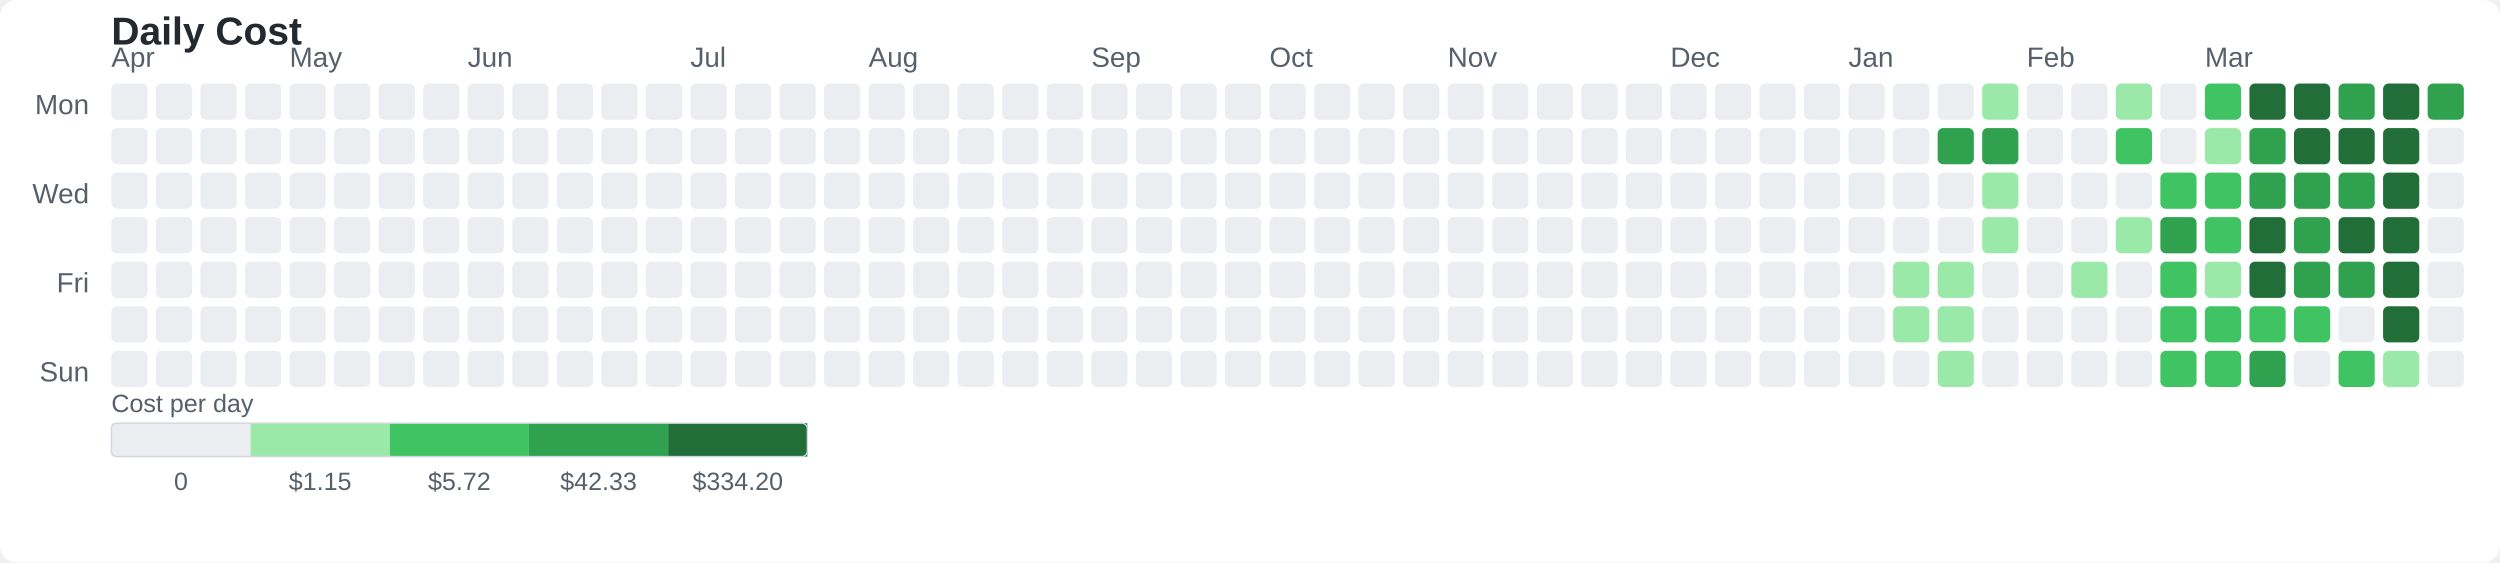
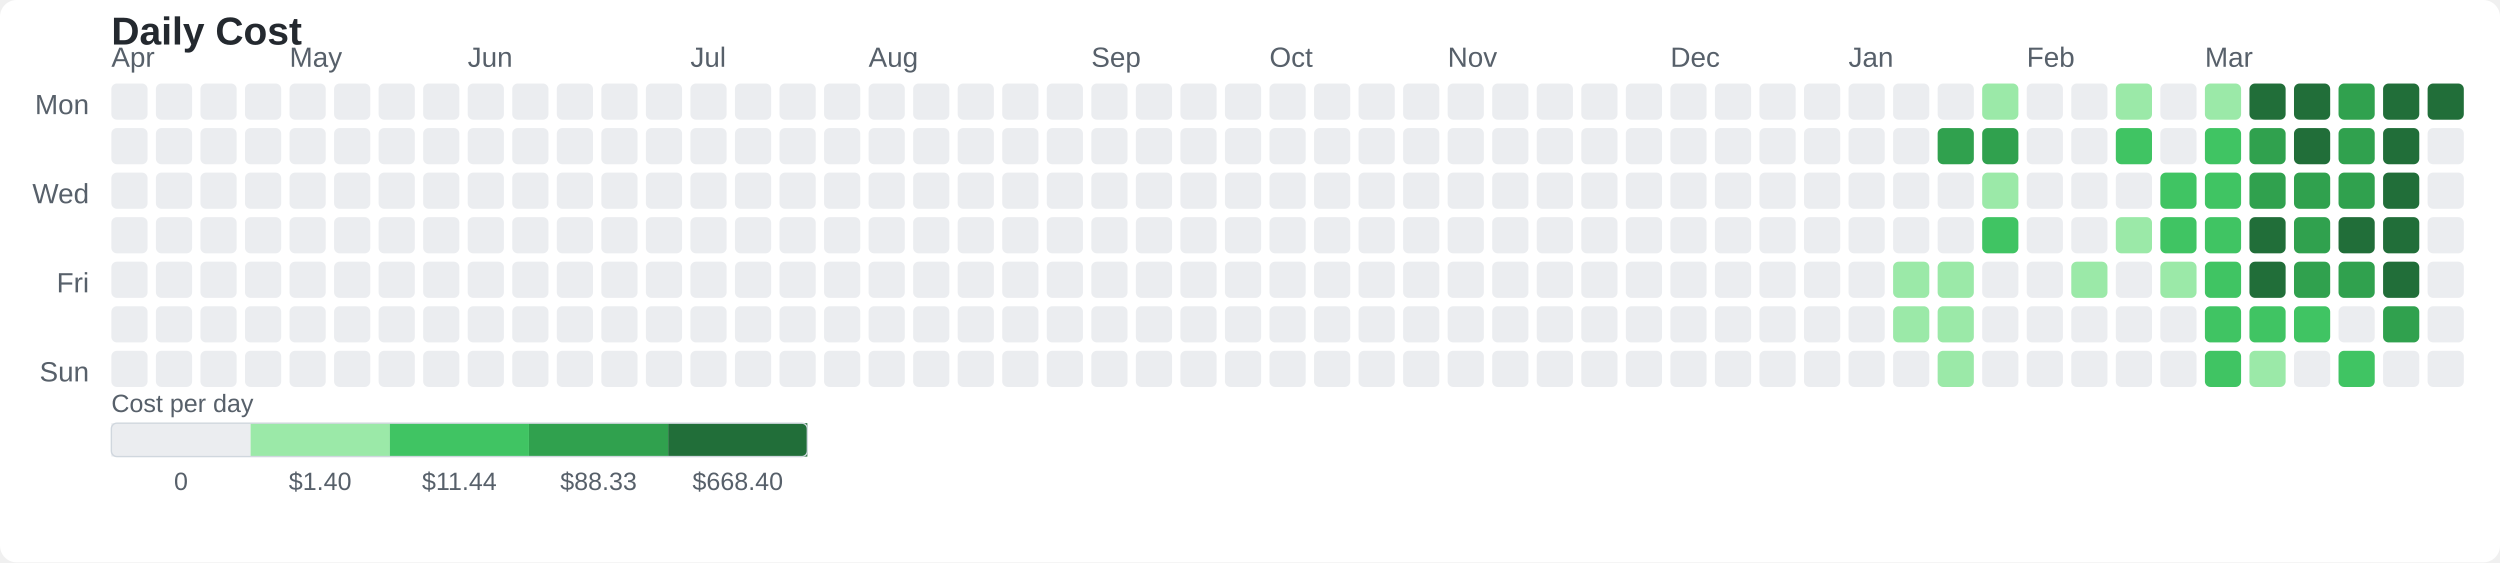
<svg xmlns="http://www.w3.org/2000/svg" width="898" height="202" viewBox="0 0 898 202">
  <rect width="898" height="202" fill="#ffffff" rx="6" />
  <text x="40" y="16" font-family="Arial, sans-serif" font-size="14" fill="#24292f" font-weight="bold">Daily Cost</text>
  <text x="32" y="41" font-family="Arial, sans-serif" font-size="10" fill="#57606a" text-anchor="end">Mon</text>
  <text x="32" y="73" font-family="Arial, sans-serif" font-size="10" fill="#57606a" text-anchor="end">Wed</text>
  <text x="32" y="105" font-family="Arial, sans-serif" font-size="10" fill="#57606a" text-anchor="end">Fri</text>
  <text x="32" y="137" font-family="Arial, sans-serif" font-size="10" fill="#57606a" text-anchor="end">Sun</text>
  <text x="40" y="24" font-family="Arial, sans-serif" font-size="10" fill="#57606a">Apr</text>
  <text x="104" y="24" font-family="Arial, sans-serif" font-size="10" fill="#57606a">May</text>
  <text x="168" y="24" font-family="Arial, sans-serif" font-size="10" fill="#57606a">Jun</text>
  <text x="248" y="24" font-family="Arial, sans-serif" font-size="10" fill="#57606a">Jul</text>
  <text x="312" y="24" font-family="Arial, sans-serif" font-size="10" fill="#57606a">Aug</text>
  <text x="392" y="24" font-family="Arial, sans-serif" font-size="10" fill="#57606a">Sep</text>
  <text x="456" y="24" font-family="Arial, sans-serif" font-size="10" fill="#57606a">Oct</text>
  <text x="520" y="24" font-family="Arial, sans-serif" font-size="10" fill="#57606a">Nov</text>
  <text x="600" y="24" font-family="Arial, sans-serif" font-size="10" fill="#57606a">Dec</text>
  <text x="664" y="24" font-family="Arial, sans-serif" font-size="10" fill="#57606a">Jan</text>
  <text x="728" y="24" font-family="Arial, sans-serif" font-size="10" fill="#57606a">Feb</text>
  <text x="792" y="24" font-family="Arial, sans-serif" font-size="10" fill="#57606a">Mar</text>
  <rect x="40" y="30" width="13" height="13" rx="2" ry="2" fill="#ebedf0">
    </rect>
  <rect x="40" y="46" width="13" height="13" rx="2" ry="2" fill="#ebedf0">
    </rect>
  <rect x="40" y="62" width="13" height="13" rx="2" ry="2" fill="#ebedf0">
    </rect>
  <rect x="40" y="78" width="13" height="13" rx="2" ry="2" fill="#ebedf0">
    </rect>
  <rect x="40" y="94" width="13" height="13" rx="2" ry="2" fill="#ebedf0">
    </rect>
  <rect x="40" y="110" width="13" height="13" rx="2" ry="2" fill="#ebedf0">
    </rect>
  <rect x="40" y="126" width="13" height="13" rx="2" ry="2" fill="#ebedf0">
    </rect>
  <rect x="56" y="30" width="13" height="13" rx="2" ry="2" fill="#ebedf0">
    </rect>
  <rect x="56" y="46" width="13" height="13" rx="2" ry="2" fill="#ebedf0">
    </rect>
  <rect x="56" y="62" width="13" height="13" rx="2" ry="2" fill="#ebedf0">
    </rect>
  <rect x="56" y="78" width="13" height="13" rx="2" ry="2" fill="#ebedf0">
    </rect>
  <rect x="56" y="94" width="13" height="13" rx="2" ry="2" fill="#ebedf0">
    </rect>
  <rect x="56" y="110" width="13" height="13" rx="2" ry="2" fill="#ebedf0">
    </rect>
  <rect x="56" y="126" width="13" height="13" rx="2" ry="2" fill="#ebedf0">
    </rect>
  <rect x="72" y="30" width="13" height="13" rx="2" ry="2" fill="#ebedf0">
    </rect>
  <rect x="72" y="46" width="13" height="13" rx="2" ry="2" fill="#ebedf0">
    </rect>
  <rect x="72" y="62" width="13" height="13" rx="2" ry="2" fill="#ebedf0">
    </rect>
  <rect x="72" y="78" width="13" height="13" rx="2" ry="2" fill="#ebedf0">
    </rect>
  <rect x="72" y="94" width="13" height="13" rx="2" ry="2" fill="#ebedf0">
    </rect>
  <rect x="72" y="110" width="13" height="13" rx="2" ry="2" fill="#ebedf0">
    </rect>
  <rect x="72" y="126" width="13" height="13" rx="2" ry="2" fill="#ebedf0">
    </rect>
  <rect x="88" y="30" width="13" height="13" rx="2" ry="2" fill="#ebedf0">
    </rect>
  <rect x="88" y="46" width="13" height="13" rx="2" ry="2" fill="#ebedf0">
    </rect>
  <rect x="88" y="62" width="13" height="13" rx="2" ry="2" fill="#ebedf0">
    </rect>
  <rect x="88" y="78" width="13" height="13" rx="2" ry="2" fill="#ebedf0">
    </rect>
  <rect x="88" y="94" width="13" height="13" rx="2" ry="2" fill="#ebedf0">
    </rect>
  <rect x="88" y="110" width="13" height="13" rx="2" ry="2" fill="#ebedf0">
    </rect>
  <rect x="88" y="126" width="13" height="13" rx="2" ry="2" fill="#ebedf0">
    </rect>
  <rect x="104" y="30" width="13" height="13" rx="2" ry="2" fill="#ebedf0">
    </rect>
  <rect x="104" y="46" width="13" height="13" rx="2" ry="2" fill="#ebedf0">
    </rect>
  <rect x="104" y="62" width="13" height="13" rx="2" ry="2" fill="#ebedf0">
    </rect>
  <rect x="104" y="78" width="13" height="13" rx="2" ry="2" fill="#ebedf0">
    </rect>
  <rect x="104" y="94" width="13" height="13" rx="2" ry="2" fill="#ebedf0">
    </rect>
  <rect x="104" y="110" width="13" height="13" rx="2" ry="2" fill="#ebedf0">
    </rect>
  <rect x="104" y="126" width="13" height="13" rx="2" ry="2" fill="#ebedf0">
    </rect>
  <rect x="120" y="30" width="13" height="13" rx="2" ry="2" fill="#ebedf0">
    </rect>
  <rect x="120" y="46" width="13" height="13" rx="2" ry="2" fill="#ebedf0">
    </rect>
  <rect x="120" y="62" width="13" height="13" rx="2" ry="2" fill="#ebedf0">
    </rect>
  <rect x="120" y="78" width="13" height="13" rx="2" ry="2" fill="#ebedf0">
    </rect>
  <rect x="120" y="94" width="13" height="13" rx="2" ry="2" fill="#ebedf0">
    </rect>
  <rect x="120" y="110" width="13" height="13" rx="2" ry="2" fill="#ebedf0">
    </rect>
  <rect x="120" y="126" width="13" height="13" rx="2" ry="2" fill="#ebedf0">
    </rect>
  <rect x="136" y="30" width="13" height="13" rx="2" ry="2" fill="#ebedf0">
    </rect>
  <rect x="136" y="46" width="13" height="13" rx="2" ry="2" fill="#ebedf0">
    </rect>
  <rect x="136" y="62" width="13" height="13" rx="2" ry="2" fill="#ebedf0">
    </rect>
  <rect x="136" y="78" width="13" height="13" rx="2" ry="2" fill="#ebedf0">
    </rect>
  <rect x="136" y="94" width="13" height="13" rx="2" ry="2" fill="#ebedf0">
    </rect>
  <rect x="136" y="110" width="13" height="13" rx="2" ry="2" fill="#ebedf0">
    </rect>
  <rect x="136" y="126" width="13" height="13" rx="2" ry="2" fill="#ebedf0">
    </rect>
  <rect x="152" y="30" width="13" height="13" rx="2" ry="2" fill="#ebedf0">
    </rect>
  <rect x="152" y="46" width="13" height="13" rx="2" ry="2" fill="#ebedf0">
    </rect>
  <rect x="152" y="62" width="13" height="13" rx="2" ry="2" fill="#ebedf0">
    </rect>
  <rect x="152" y="78" width="13" height="13" rx="2" ry="2" fill="#ebedf0">
    </rect>
  <rect x="152" y="94" width="13" height="13" rx="2" ry="2" fill="#ebedf0">
    </rect>
  <rect x="152" y="110" width="13" height="13" rx="2" ry="2" fill="#ebedf0">
    </rect>
  <rect x="152" y="126" width="13" height="13" rx="2" ry="2" fill="#ebedf0">
    </rect>
  <rect x="168" y="30" width="13" height="13" rx="2" ry="2" fill="#ebedf0">
    </rect>
  <rect x="168" y="46" width="13" height="13" rx="2" ry="2" fill="#ebedf0">
    </rect>
  <rect x="168" y="62" width="13" height="13" rx="2" ry="2" fill="#ebedf0">
    </rect>
  <rect x="168" y="78" width="13" height="13" rx="2" ry="2" fill="#ebedf0">
    </rect>
  <rect x="168" y="94" width="13" height="13" rx="2" ry="2" fill="#ebedf0">
    </rect>
  <rect x="168" y="110" width="13" height="13" rx="2" ry="2" fill="#ebedf0">
    </rect>
  <rect x="168" y="126" width="13" height="13" rx="2" ry="2" fill="#ebedf0">
    </rect>
  <rect x="184" y="30" width="13" height="13" rx="2" ry="2" fill="#ebedf0">
    </rect>
  <rect x="184" y="46" width="13" height="13" rx="2" ry="2" fill="#ebedf0">
    </rect>
  <rect x="184" y="62" width="13" height="13" rx="2" ry="2" fill="#ebedf0">
    </rect>
  <rect x="184" y="78" width="13" height="13" rx="2" ry="2" fill="#ebedf0">
    </rect>
  <rect x="184" y="94" width="13" height="13" rx="2" ry="2" fill="#ebedf0">
    </rect>
  <rect x="184" y="110" width="13" height="13" rx="2" ry="2" fill="#ebedf0">
    </rect>
  <rect x="184" y="126" width="13" height="13" rx="2" ry="2" fill="#ebedf0">
    </rect>
  <rect x="200" y="30" width="13" height="13" rx="2" ry="2" fill="#ebedf0">
    </rect>
  <rect x="200" y="46" width="13" height="13" rx="2" ry="2" fill="#ebedf0">
    </rect>
  <rect x="200" y="62" width="13" height="13" rx="2" ry="2" fill="#ebedf0">
    </rect>
  <rect x="200" y="78" width="13" height="13" rx="2" ry="2" fill="#ebedf0">
    </rect>
  <rect x="200" y="94" width="13" height="13" rx="2" ry="2" fill="#ebedf0">
    </rect>
  <rect x="200" y="110" width="13" height="13" rx="2" ry="2" fill="#ebedf0">
    </rect>
  <rect x="200" y="126" width="13" height="13" rx="2" ry="2" fill="#ebedf0">
    </rect>
  <rect x="216" y="30" width="13" height="13" rx="2" ry="2" fill="#ebedf0">
    </rect>
  <rect x="216" y="46" width="13" height="13" rx="2" ry="2" fill="#ebedf0">
    </rect>
  <rect x="216" y="62" width="13" height="13" rx="2" ry="2" fill="#ebedf0">
    </rect>
  <rect x="216" y="78" width="13" height="13" rx="2" ry="2" fill="#ebedf0">
    </rect>
  <rect x="216" y="94" width="13" height="13" rx="2" ry="2" fill="#ebedf0">
    </rect>
  <rect x="216" y="110" width="13" height="13" rx="2" ry="2" fill="#ebedf0">
    </rect>
  <rect x="216" y="126" width="13" height="13" rx="2" ry="2" fill="#ebedf0">
    </rect>
  <rect x="232" y="30" width="13" height="13" rx="2" ry="2" fill="#ebedf0">
    </rect>
  <rect x="232" y="46" width="13" height="13" rx="2" ry="2" fill="#ebedf0">
    </rect>
  <rect x="232" y="62" width="13" height="13" rx="2" ry="2" fill="#ebedf0">
    </rect>
  <rect x="232" y="78" width="13" height="13" rx="2" ry="2" fill="#ebedf0">
    </rect>
  <rect x="232" y="94" width="13" height="13" rx="2" ry="2" fill="#ebedf0">
    </rect>
  <rect x="232" y="110" width="13" height="13" rx="2" ry="2" fill="#ebedf0">
    </rect>
  <rect x="232" y="126" width="13" height="13" rx="2" ry="2" fill="#ebedf0">
    </rect>
  <rect x="248" y="30" width="13" height="13" rx="2" ry="2" fill="#ebedf0">
    </rect>
  <rect x="248" y="46" width="13" height="13" rx="2" ry="2" fill="#ebedf0">
    </rect>
  <rect x="248" y="62" width="13" height="13" rx="2" ry="2" fill="#ebedf0">
    </rect>
  <rect x="248" y="78" width="13" height="13" rx="2" ry="2" fill="#ebedf0">
    </rect>
  <rect x="248" y="94" width="13" height="13" rx="2" ry="2" fill="#ebedf0">
    </rect>
  <rect x="248" y="110" width="13" height="13" rx="2" ry="2" fill="#ebedf0">
    </rect>
  <rect x="248" y="126" width="13" height="13" rx="2" ry="2" fill="#ebedf0">
    </rect>
  <rect x="264" y="30" width="13" height="13" rx="2" ry="2" fill="#ebedf0">
    </rect>
  <rect x="264" y="46" width="13" height="13" rx="2" ry="2" fill="#ebedf0">
    </rect>
  <rect x="264" y="62" width="13" height="13" rx="2" ry="2" fill="#ebedf0">
    </rect>
  <rect x="264" y="78" width="13" height="13" rx="2" ry="2" fill="#ebedf0">
    </rect>
  <rect x="264" y="94" width="13" height="13" rx="2" ry="2" fill="#ebedf0">
    </rect>
  <rect x="264" y="110" width="13" height="13" rx="2" ry="2" fill="#ebedf0">
    </rect>
  <rect x="264" y="126" width="13" height="13" rx="2" ry="2" fill="#ebedf0">
    </rect>
  <rect x="280" y="30" width="13" height="13" rx="2" ry="2" fill="#ebedf0">
    </rect>
  <rect x="280" y="46" width="13" height="13" rx="2" ry="2" fill="#ebedf0">
    </rect>
  <rect x="280" y="62" width="13" height="13" rx="2" ry="2" fill="#ebedf0">
    </rect>
  <rect x="280" y="78" width="13" height="13" rx="2" ry="2" fill="#ebedf0">
    </rect>
  <rect x="280" y="94" width="13" height="13" rx="2" ry="2" fill="#ebedf0">
    </rect>
  <rect x="280" y="110" width="13" height="13" rx="2" ry="2" fill="#ebedf0">
    </rect>
  <rect x="280" y="126" width="13" height="13" rx="2" ry="2" fill="#ebedf0">
    </rect>
  <rect x="296" y="30" width="13" height="13" rx="2" ry="2" fill="#ebedf0">
    </rect>
  <rect x="296" y="46" width="13" height="13" rx="2" ry="2" fill="#ebedf0">
    </rect>
  <rect x="296" y="62" width="13" height="13" rx="2" ry="2" fill="#ebedf0">
    </rect>
  <rect x="296" y="78" width="13" height="13" rx="2" ry="2" fill="#ebedf0">
    </rect>
  <rect x="296" y="94" width="13" height="13" rx="2" ry="2" fill="#ebedf0">
    </rect>
  <rect x="296" y="110" width="13" height="13" rx="2" ry="2" fill="#ebedf0">
    </rect>
  <rect x="296" y="126" width="13" height="13" rx="2" ry="2" fill="#ebedf0">
    </rect>
  <rect x="312" y="30" width="13" height="13" rx="2" ry="2" fill="#ebedf0">
    </rect>
  <rect x="312" y="46" width="13" height="13" rx="2" ry="2" fill="#ebedf0">
    </rect>
  <rect x="312" y="62" width="13" height="13" rx="2" ry="2" fill="#ebedf0">
    </rect>
  <rect x="312" y="78" width="13" height="13" rx="2" ry="2" fill="#ebedf0">
    </rect>
  <rect x="312" y="94" width="13" height="13" rx="2" ry="2" fill="#ebedf0">
    </rect>
  <rect x="312" y="110" width="13" height="13" rx="2" ry="2" fill="#ebedf0">
    </rect>
  <rect x="312" y="126" width="13" height="13" rx="2" ry="2" fill="#ebedf0">
    </rect>
  <rect x="328" y="30" width="13" height="13" rx="2" ry="2" fill="#ebedf0">
    </rect>
  <rect x="328" y="46" width="13" height="13" rx="2" ry="2" fill="#ebedf0">
    </rect>
  <rect x="328" y="62" width="13" height="13" rx="2" ry="2" fill="#ebedf0">
    </rect>
  <rect x="328" y="78" width="13" height="13" rx="2" ry="2" fill="#ebedf0">
    </rect>
  <rect x="328" y="94" width="13" height="13" rx="2" ry="2" fill="#ebedf0">
    </rect>
  <rect x="328" y="110" width="13" height="13" rx="2" ry="2" fill="#ebedf0">
    </rect>
  <rect x="328" y="126" width="13" height="13" rx="2" ry="2" fill="#ebedf0">
    </rect>
  <rect x="344" y="30" width="13" height="13" rx="2" ry="2" fill="#ebedf0">
    </rect>
  <rect x="344" y="46" width="13" height="13" rx="2" ry="2" fill="#ebedf0">
    </rect>
  <rect x="344" y="62" width="13" height="13" rx="2" ry="2" fill="#ebedf0">
    </rect>
  <rect x="344" y="78" width="13" height="13" rx="2" ry="2" fill="#ebedf0">
    </rect>
  <rect x="344" y="94" width="13" height="13" rx="2" ry="2" fill="#ebedf0">
    </rect>
  <rect x="344" y="110" width="13" height="13" rx="2" ry="2" fill="#ebedf0">
    </rect>
  <rect x="344" y="126" width="13" height="13" rx="2" ry="2" fill="#ebedf0">
    </rect>
  <rect x="360" y="30" width="13" height="13" rx="2" ry="2" fill="#ebedf0">
    </rect>
  <rect x="360" y="46" width="13" height="13" rx="2" ry="2" fill="#ebedf0">
    </rect>
  <rect x="360" y="62" width="13" height="13" rx="2" ry="2" fill="#ebedf0">
    </rect>
  <rect x="360" y="78" width="13" height="13" rx="2" ry="2" fill="#ebedf0">
    </rect>
  <rect x="360" y="94" width="13" height="13" rx="2" ry="2" fill="#ebedf0">
    </rect>
  <rect x="360" y="110" width="13" height="13" rx="2" ry="2" fill="#ebedf0">
    </rect>
  <rect x="360" y="126" width="13" height="13" rx="2" ry="2" fill="#ebedf0">
    </rect>
  <rect x="376" y="30" width="13" height="13" rx="2" ry="2" fill="#ebedf0">
    </rect>
  <rect x="376" y="46" width="13" height="13" rx="2" ry="2" fill="#ebedf0">
    </rect>
  <rect x="376" y="62" width="13" height="13" rx="2" ry="2" fill="#ebedf0">
    </rect>
  <rect x="376" y="78" width="13" height="13" rx="2" ry="2" fill="#ebedf0">
    </rect>
  <rect x="376" y="94" width="13" height="13" rx="2" ry="2" fill="#ebedf0">
    </rect>
  <rect x="376" y="110" width="13" height="13" rx="2" ry="2" fill="#ebedf0">
    </rect>
  <rect x="376" y="126" width="13" height="13" rx="2" ry="2" fill="#ebedf0">
    </rect>
  <rect x="392" y="30" width="13" height="13" rx="2" ry="2" fill="#ebedf0">
    </rect>
  <rect x="392" y="46" width="13" height="13" rx="2" ry="2" fill="#ebedf0">
    </rect>
  <rect x="392" y="62" width="13" height="13" rx="2" ry="2" fill="#ebedf0">
    </rect>
  <rect x="392" y="78" width="13" height="13" rx="2" ry="2" fill="#ebedf0">
    </rect>
  <rect x="392" y="94" width="13" height="13" rx="2" ry="2" fill="#ebedf0">
    </rect>
  <rect x="392" y="110" width="13" height="13" rx="2" ry="2" fill="#ebedf0">
    </rect>
  <rect x="392" y="126" width="13" height="13" rx="2" ry="2" fill="#ebedf0">
    </rect>
  <rect x="408" y="30" width="13" height="13" rx="2" ry="2" fill="#ebedf0">
    </rect>
  <rect x="408" y="46" width="13" height="13" rx="2" ry="2" fill="#ebedf0">
    </rect>
  <rect x="408" y="62" width="13" height="13" rx="2" ry="2" fill="#ebedf0">
    </rect>
  <rect x="408" y="78" width="13" height="13" rx="2" ry="2" fill="#ebedf0">
    </rect>
  <rect x="408" y="94" width="13" height="13" rx="2" ry="2" fill="#ebedf0">
    </rect>
  <rect x="408" y="110" width="13" height="13" rx="2" ry="2" fill="#ebedf0">
    </rect>
  <rect x="408" y="126" width="13" height="13" rx="2" ry="2" fill="#ebedf0">
    </rect>
  <rect x="424" y="30" width="13" height="13" rx="2" ry="2" fill="#ebedf0">
    </rect>
  <rect x="424" y="46" width="13" height="13" rx="2" ry="2" fill="#ebedf0">
    </rect>
  <rect x="424" y="62" width="13" height="13" rx="2" ry="2" fill="#ebedf0">
    </rect>
  <rect x="424" y="78" width="13" height="13" rx="2" ry="2" fill="#ebedf0">
    </rect>
  <rect x="424" y="94" width="13" height="13" rx="2" ry="2" fill="#ebedf0">
    </rect>
  <rect x="424" y="110" width="13" height="13" rx="2" ry="2" fill="#ebedf0">
    </rect>
  <rect x="424" y="126" width="13" height="13" rx="2" ry="2" fill="#ebedf0">
    </rect>
  <rect x="440" y="30" width="13" height="13" rx="2" ry="2" fill="#ebedf0">
    </rect>
  <rect x="440" y="46" width="13" height="13" rx="2" ry="2" fill="#ebedf0">
    </rect>
  <rect x="440" y="62" width="13" height="13" rx="2" ry="2" fill="#ebedf0">
    </rect>
  <rect x="440" y="78" width="13" height="13" rx="2" ry="2" fill="#ebedf0">
    </rect>
  <rect x="440" y="94" width="13" height="13" rx="2" ry="2" fill="#ebedf0">
    </rect>
  <rect x="440" y="110" width="13" height="13" rx="2" ry="2" fill="#ebedf0">
    </rect>
  <rect x="440" y="126" width="13" height="13" rx="2" ry="2" fill="#ebedf0">
    </rect>
  <rect x="456" y="30" width="13" height="13" rx="2" ry="2" fill="#ebedf0">
    </rect>
  <rect x="456" y="46" width="13" height="13" rx="2" ry="2" fill="#ebedf0">
    </rect>
  <rect x="456" y="62" width="13" height="13" rx="2" ry="2" fill="#ebedf0">
    </rect>
  <rect x="456" y="78" width="13" height="13" rx="2" ry="2" fill="#ebedf0">
    </rect>
  <rect x="456" y="94" width="13" height="13" rx="2" ry="2" fill="#ebedf0">
    </rect>
  <rect x="456" y="110" width="13" height="13" rx="2" ry="2" fill="#ebedf0">
    </rect>
  <rect x="456" y="126" width="13" height="13" rx="2" ry="2" fill="#ebedf0">
    </rect>
  <rect x="472" y="30" width="13" height="13" rx="2" ry="2" fill="#ebedf0">
    </rect>
  <rect x="472" y="46" width="13" height="13" rx="2" ry="2" fill="#ebedf0">
    </rect>
  <rect x="472" y="62" width="13" height="13" rx="2" ry="2" fill="#ebedf0">
    </rect>
  <rect x="472" y="78" width="13" height="13" rx="2" ry="2" fill="#ebedf0">
    </rect>
  <rect x="472" y="94" width="13" height="13" rx="2" ry="2" fill="#ebedf0">
    </rect>
  <rect x="472" y="110" width="13" height="13" rx="2" ry="2" fill="#ebedf0">
    </rect>
  <rect x="472" y="126" width="13" height="13" rx="2" ry="2" fill="#ebedf0">
    </rect>
  <rect x="488" y="30" width="13" height="13" rx="2" ry="2" fill="#ebedf0">
    </rect>
  <rect x="488" y="46" width="13" height="13" rx="2" ry="2" fill="#ebedf0">
    </rect>
  <rect x="488" y="62" width="13" height="13" rx="2" ry="2" fill="#ebedf0">
    </rect>
  <rect x="488" y="78" width="13" height="13" rx="2" ry="2" fill="#ebedf0">
    </rect>
  <rect x="488" y="94" width="13" height="13" rx="2" ry="2" fill="#ebedf0">
    </rect>
  <rect x="488" y="110" width="13" height="13" rx="2" ry="2" fill="#ebedf0">
    </rect>
  <rect x="488" y="126" width="13" height="13" rx="2" ry="2" fill="#ebedf0">
    </rect>
  <rect x="504" y="30" width="13" height="13" rx="2" ry="2" fill="#ebedf0">
    </rect>
  <rect x="504" y="46" width="13" height="13" rx="2" ry="2" fill="#ebedf0">
    </rect>
  <rect x="504" y="62" width="13" height="13" rx="2" ry="2" fill="#ebedf0">
    </rect>
  <rect x="504" y="78" width="13" height="13" rx="2" ry="2" fill="#ebedf0">
    </rect>
  <rect x="504" y="94" width="13" height="13" rx="2" ry="2" fill="#ebedf0">
    </rect>
  <rect x="504" y="110" width="13" height="13" rx="2" ry="2" fill="#ebedf0">
    </rect>
  <rect x="504" y="126" width="13" height="13" rx="2" ry="2" fill="#ebedf0">
    </rect>
  <rect x="520" y="30" width="13" height="13" rx="2" ry="2" fill="#ebedf0">
    </rect>
  <rect x="520" y="46" width="13" height="13" rx="2" ry="2" fill="#ebedf0">
    </rect>
  <rect x="520" y="62" width="13" height="13" rx="2" ry="2" fill="#ebedf0">
    </rect>
  <rect x="520" y="78" width="13" height="13" rx="2" ry="2" fill="#ebedf0">
    </rect>
  <rect x="520" y="94" width="13" height="13" rx="2" ry="2" fill="#ebedf0">
    </rect>
  <rect x="520" y="110" width="13" height="13" rx="2" ry="2" fill="#ebedf0">
    </rect>
  <rect x="520" y="126" width="13" height="13" rx="2" ry="2" fill="#ebedf0">
    </rect>
  <rect x="536" y="30" width="13" height="13" rx="2" ry="2" fill="#ebedf0">
    </rect>
  <rect x="536" y="46" width="13" height="13" rx="2" ry="2" fill="#ebedf0">
    </rect>
  <rect x="536" y="62" width="13" height="13" rx="2" ry="2" fill="#ebedf0">
    </rect>
  <rect x="536" y="78" width="13" height="13" rx="2" ry="2" fill="#ebedf0">
    </rect>
  <rect x="536" y="94" width="13" height="13" rx="2" ry="2" fill="#ebedf0">
    </rect>
  <rect x="536" y="110" width="13" height="13" rx="2" ry="2" fill="#ebedf0">
    </rect>
  <rect x="536" y="126" width="13" height="13" rx="2" ry="2" fill="#ebedf0">
    </rect>
  <rect x="552" y="30" width="13" height="13" rx="2" ry="2" fill="#ebedf0">
    </rect>
  <rect x="552" y="46" width="13" height="13" rx="2" ry="2" fill="#ebedf0">
    </rect>
  <rect x="552" y="62" width="13" height="13" rx="2" ry="2" fill="#ebedf0">
    </rect>
  <rect x="552" y="78" width="13" height="13" rx="2" ry="2" fill="#ebedf0">
    </rect>
  <rect x="552" y="94" width="13" height="13" rx="2" ry="2" fill="#ebedf0">
    </rect>
  <rect x="552" y="110" width="13" height="13" rx="2" ry="2" fill="#ebedf0">
    </rect>
  <rect x="552" y="126" width="13" height="13" rx="2" ry="2" fill="#ebedf0">
    </rect>
  <rect x="568" y="30" width="13" height="13" rx="2" ry="2" fill="#ebedf0">
    </rect>
  <rect x="568" y="46" width="13" height="13" rx="2" ry="2" fill="#ebedf0">
    </rect>
  <rect x="568" y="62" width="13" height="13" rx="2" ry="2" fill="#ebedf0">
    </rect>
  <rect x="568" y="78" width="13" height="13" rx="2" ry="2" fill="#ebedf0">
    </rect>
  <rect x="568" y="94" width="13" height="13" rx="2" ry="2" fill="#ebedf0">
    </rect>
  <rect x="568" y="110" width="13" height="13" rx="2" ry="2" fill="#ebedf0">
    </rect>
  <rect x="568" y="126" width="13" height="13" rx="2" ry="2" fill="#ebedf0">
    </rect>
  <rect x="584" y="30" width="13" height="13" rx="2" ry="2" fill="#ebedf0">
    </rect>
  <rect x="584" y="46" width="13" height="13" rx="2" ry="2" fill="#ebedf0">
    </rect>
  <rect x="584" y="62" width="13" height="13" rx="2" ry="2" fill="#ebedf0">
    </rect>
  <rect x="584" y="78" width="13" height="13" rx="2" ry="2" fill="#ebedf0">
    </rect>
  <rect x="584" y="94" width="13" height="13" rx="2" ry="2" fill="#ebedf0">
    </rect>
  <rect x="584" y="110" width="13" height="13" rx="2" ry="2" fill="#ebedf0">
    </rect>
  <rect x="584" y="126" width="13" height="13" rx="2" ry="2" fill="#ebedf0">
    </rect>
  <rect x="600" y="30" width="13" height="13" rx="2" ry="2" fill="#ebedf0">
    </rect>
  <rect x="600" y="46" width="13" height="13" rx="2" ry="2" fill="#ebedf0">
    </rect>
  <rect x="600" y="62" width="13" height="13" rx="2" ry="2" fill="#ebedf0">
    </rect>
  <rect x="600" y="78" width="13" height="13" rx="2" ry="2" fill="#ebedf0">
    </rect>
  <rect x="600" y="94" width="13" height="13" rx="2" ry="2" fill="#ebedf0">
    </rect>
  <rect x="600" y="110" width="13" height="13" rx="2" ry="2" fill="#ebedf0">
    </rect>
  <rect x="600" y="126" width="13" height="13" rx="2" ry="2" fill="#ebedf0">
    </rect>
  <rect x="616" y="30" width="13" height="13" rx="2" ry="2" fill="#ebedf0">
    </rect>
  <rect x="616" y="46" width="13" height="13" rx="2" ry="2" fill="#ebedf0">
    </rect>
  <rect x="616" y="62" width="13" height="13" rx="2" ry="2" fill="#ebedf0">
    </rect>
  <rect x="616" y="78" width="13" height="13" rx="2" ry="2" fill="#ebedf0">
    </rect>
  <rect x="616" y="94" width="13" height="13" rx="2" ry="2" fill="#ebedf0">
    </rect>
  <rect x="616" y="110" width="13" height="13" rx="2" ry="2" fill="#ebedf0">
    </rect>
  <rect x="616" y="126" width="13" height="13" rx="2" ry="2" fill="#ebedf0">
    </rect>
  <rect x="632" y="30" width="13" height="13" rx="2" ry="2" fill="#ebedf0">
    </rect>
  <rect x="632" y="46" width="13" height="13" rx="2" ry="2" fill="#ebedf0">
    </rect>
  <rect x="632" y="62" width="13" height="13" rx="2" ry="2" fill="#ebedf0">
    </rect>
  <rect x="632" y="78" width="13" height="13" rx="2" ry="2" fill="#ebedf0">
    </rect>
  <rect x="632" y="94" width="13" height="13" rx="2" ry="2" fill="#ebedf0">
    </rect>
  <rect x="632" y="110" width="13" height="13" rx="2" ry="2" fill="#ebedf0">
    </rect>
  <rect x="632" y="126" width="13" height="13" rx="2" ry="2" fill="#ebedf0">
    </rect>
  <rect x="648" y="30" width="13" height="13" rx="2" ry="2" fill="#ebedf0">
    </rect>
  <rect x="648" y="46" width="13" height="13" rx="2" ry="2" fill="#ebedf0">
    </rect>
  <rect x="648" y="62" width="13" height="13" rx="2" ry="2" fill="#ebedf0">
    </rect>
  <rect x="648" y="78" width="13" height="13" rx="2" ry="2" fill="#ebedf0">
    </rect>
  <rect x="648" y="94" width="13" height="13" rx="2" ry="2" fill="#ebedf0">
    </rect>
  <rect x="648" y="110" width="13" height="13" rx="2" ry="2" fill="#ebedf0">
    </rect>
  <rect x="648" y="126" width="13" height="13" rx="2" ry="2" fill="#ebedf0">
    </rect>
  <rect x="664" y="30" width="13" height="13" rx="2" ry="2" fill="#ebedf0">
    </rect>
  <rect x="664" y="46" width="13" height="13" rx="2" ry="2" fill="#ebedf0">
    </rect>
  <rect x="664" y="62" width="13" height="13" rx="2" ry="2" fill="#ebedf0">
    </rect>
  <rect x="664" y="78" width="13" height="13" rx="2" ry="2" fill="#ebedf0">
    </rect>
  <rect x="664" y="94" width="13" height="13" rx="2" ry="2" fill="#ebedf0">
    </rect>
  <rect x="664" y="110" width="13" height="13" rx="2" ry="2" fill="#ebedf0">
    </rect>
  <rect x="664" y="126" width="13" height="13" rx="2" ry="2" fill="#ebedf0">
    </rect>
  <rect x="680" y="30" width="13" height="13" rx="2" ry="2" fill="#ebedf0">
    </rect>
  <rect x="680" y="46" width="13" height="13" rx="2" ry="2" fill="#ebedf0">
    </rect>
  <rect x="680" y="62" width="13" height="13" rx="2" ry="2" fill="#ebedf0">
    </rect>
  <rect x="680" y="78" width="13" height="13" rx="2" ry="2" fill="#ebedf0">
    </rect>
  <rect x="680" y="94" width="13" height="13" rx="2" ry="2" fill="#9be9a8">
    </rect>
  <rect x="680" y="110" width="13" height="13" rx="2" ry="2" fill="#9be9a8">
    </rect>
  <rect x="680" y="126" width="13" height="13" rx="2" ry="2" fill="#ebedf0">
    </rect>
  <rect x="696" y="30" width="13" height="13" rx="2" ry="2" fill="#ebedf0">
    </rect>
  <rect x="696" y="46" width="13" height="13" rx="2" ry="2" fill="#30a14e">
    </rect>
  <rect x="696" y="62" width="13" height="13" rx="2" ry="2" fill="#ebedf0">
    </rect>
  <rect x="696" y="78" width="13" height="13" rx="2" ry="2" fill="#ebedf0">
    </rect>
  <rect x="696" y="94" width="13" height="13" rx="2" ry="2" fill="#9be9a8">
    </rect>
  <rect x="696" y="110" width="13" height="13" rx="2" ry="2" fill="#9be9a8">
    </rect>
  <rect x="696" y="126" width="13" height="13" rx="2" ry="2" fill="#9be9a8">
    </rect>
  <rect x="712" y="30" width="13" height="13" rx="2" ry="2" fill="#9be9a8">
    </rect>
  <rect x="712" y="46" width="13" height="13" rx="2" ry="2" fill="#30a14e">
    </rect>
  <rect x="712" y="62" width="13" height="13" rx="2" ry="2" fill="#9be9a8">
    </rect>
-   <rect x="712" y="78" width="13" height="13" rx="2" ry="2" fill="#9be9a8">
+   <rect x="712" y="78" width="13" height="13" rx="2" ry="2" fill="#40c463">
    </rect>
  <rect x="712" y="94" width="13" height="13" rx="2" ry="2" fill="#ebedf0">
    </rect>
  <rect x="712" y="110" width="13" height="13" rx="2" ry="2" fill="#ebedf0">
    </rect>
  <rect x="712" y="126" width="13" height="13" rx="2" ry="2" fill="#ebedf0">
    </rect>
  <rect x="728" y="30" width="13" height="13" rx="2" ry="2" fill="#ebedf0">
    </rect>
  <rect x="728" y="46" width="13" height="13" rx="2" ry="2" fill="#ebedf0">
    </rect>
  <rect x="728" y="62" width="13" height="13" rx="2" ry="2" fill="#ebedf0">
    </rect>
  <rect x="728" y="78" width="13" height="13" rx="2" ry="2" fill="#ebedf0">
    </rect>
  <rect x="728" y="94" width="13" height="13" rx="2" ry="2" fill="#ebedf0">
    </rect>
  <rect x="728" y="110" width="13" height="13" rx="2" ry="2" fill="#ebedf0">
    </rect>
  <rect x="728" y="126" width="13" height="13" rx="2" ry="2" fill="#ebedf0">
    </rect>
  <rect x="744" y="30" width="13" height="13" rx="2" ry="2" fill="#ebedf0">
    </rect>
  <rect x="744" y="46" width="13" height="13" rx="2" ry="2" fill="#ebedf0">
    </rect>
  <rect x="744" y="62" width="13" height="13" rx="2" ry="2" fill="#ebedf0">
    </rect>
  <rect x="744" y="78" width="13" height="13" rx="2" ry="2" fill="#ebedf0">
    </rect>
  <rect x="744" y="94" width="13" height="13" rx="2" ry="2" fill="#9be9a8">
    </rect>
  <rect x="744" y="110" width="13" height="13" rx="2" ry="2" fill="#ebedf0">
    </rect>
  <rect x="744" y="126" width="13" height="13" rx="2" ry="2" fill="#ebedf0">
    </rect>
  <rect x="760" y="30" width="13" height="13" rx="2" ry="2" fill="#9be9a8">
    </rect>
  <rect x="760" y="46" width="13" height="13" rx="2" ry="2" fill="#40c463">
    </rect>
  <rect x="760" y="62" width="13" height="13" rx="2" ry="2" fill="#ebedf0">
    </rect>
  <rect x="760" y="78" width="13" height="13" rx="2" ry="2" fill="#9be9a8">
    </rect>
  <rect x="760" y="94" width="13" height="13" rx="2" ry="2" fill="#ebedf0">
    </rect>
  <rect x="760" y="110" width="13" height="13" rx="2" ry="2" fill="#ebedf0">
    </rect>
  <rect x="760" y="126" width="13" height="13" rx="2" ry="2" fill="#ebedf0">
    </rect>
  <rect x="776" y="30" width="13" height="13" rx="2" ry="2" fill="#ebedf0">
    </rect>
  <rect x="776" y="46" width="13" height="13" rx="2" ry="2" fill="#ebedf0">
    </rect>
  <rect x="776" y="62" width="13" height="13" rx="2" ry="2" fill="#40c463">
    </rect>
-   <rect x="776" y="78" width="13" height="13" rx="2" ry="2" fill="#30a14e">
-     </rect>
-   <rect x="776" y="94" width="13" height="13" rx="2" ry="2" fill="#40c463">
-     </rect>
-   <rect x="776" y="110" width="13" height="13" rx="2" ry="2" fill="#40c463">
-     </rect>
-   <rect x="776" y="126" width="13" height="13" rx="2" ry="2" fill="#40c463">
-     </rect>
-   <rect x="792" y="30" width="13" height="13" rx="2" ry="2" fill="#40c463">
-     </rect>
-   <rect x="792" y="46" width="13" height="13" rx="2" ry="2" fill="#9be9a8">
+   <rect x="776" y="78" width="13" height="13" rx="2" ry="2" fill="#40c463">
+     </rect>
+   <rect x="776" y="94" width="13" height="13" rx="2" ry="2" fill="#9be9a8">
+     </rect>
+   <rect x="776" y="110" width="13" height="13" rx="2" ry="2" fill="#ebedf0">
+     </rect>
+   <rect x="776" y="126" width="13" height="13" rx="2" ry="2" fill="#ebedf0">
+     </rect>
+   <rect x="792" y="30" width="13" height="13" rx="2" ry="2" fill="#9be9a8">
+     </rect>
+   <rect x="792" y="46" width="13" height="13" rx="2" ry="2" fill="#40c463">
    </rect>
  <rect x="792" y="62" width="13" height="13" rx="2" ry="2" fill="#40c463">
    </rect>
  <rect x="792" y="78" width="13" height="13" rx="2" ry="2" fill="#40c463">
    </rect>
-   <rect x="792" y="94" width="13" height="13" rx="2" ry="2" fill="#9be9a8">
+   <rect x="792" y="94" width="13" height="13" rx="2" ry="2" fill="#40c463">
    </rect>
  <rect x="792" y="110" width="13" height="13" rx="2" ry="2" fill="#40c463">
    </rect>
  <rect x="792" y="126" width="13" height="13" rx="2" ry="2" fill="#40c463">
    </rect>
  <rect x="808" y="30" width="13" height="13" rx="2" ry="2" fill="#216e39">
    </rect>
  <rect x="808" y="46" width="13" height="13" rx="2" ry="2" fill="#30a14e">
    </rect>
  <rect x="808" y="62" width="13" height="13" rx="2" ry="2" fill="#30a14e">
    </rect>
  <rect x="808" y="78" width="13" height="13" rx="2" ry="2" fill="#216e39">
    </rect>
  <rect x="808" y="94" width="13" height="13" rx="2" ry="2" fill="#216e39">
    </rect>
  <rect x="808" y="110" width="13" height="13" rx="2" ry="2" fill="#40c463">
    </rect>
-   <rect x="808" y="126" width="13" height="13" rx="2" ry="2" fill="#30a14e">
+   <rect x="808" y="126" width="13" height="13" rx="2" ry="2" fill="#9be9a8">
    </rect>
  <rect x="824" y="30" width="13" height="13" rx="2" ry="2" fill="#216e39">
    </rect>
  <rect x="824" y="46" width="13" height="13" rx="2" ry="2" fill="#216e39">
    </rect>
  <rect x="824" y="62" width="13" height="13" rx="2" ry="2" fill="#30a14e">
    </rect>
  <rect x="824" y="78" width="13" height="13" rx="2" ry="2" fill="#30a14e">
    </rect>
  <rect x="824" y="94" width="13" height="13" rx="2" ry="2" fill="#30a14e">
    </rect>
  <rect x="824" y="110" width="13" height="13" rx="2" ry="2" fill="#40c463">
    </rect>
  <rect x="824" y="126" width="13" height="13" rx="2" ry="2" fill="#ebedf0">
    </rect>
  <rect x="840" y="30" width="13" height="13" rx="2" ry="2" fill="#30a14e">
    </rect>
-   <rect x="840" y="46" width="13" height="13" rx="2" ry="2" fill="#216e39">
+   <rect x="840" y="46" width="13" height="13" rx="2" ry="2" fill="#30a14e">
    </rect>
  <rect x="840" y="62" width="13" height="13" rx="2" ry="2" fill="#30a14e">
    </rect>
  <rect x="840" y="78" width="13" height="13" rx="2" ry="2" fill="#216e39">
    </rect>
  <rect x="840" y="94" width="13" height="13" rx="2" ry="2" fill="#30a14e">
    </rect>
  <rect x="840" y="110" width="13" height="13" rx="2" ry="2" fill="#ebedf0">
    </rect>
  <rect x="840" y="126" width="13" height="13" rx="2" ry="2" fill="#40c463">
    </rect>
  <rect x="856" y="30" width="13" height="13" rx="2" ry="2" fill="#216e39">
    </rect>
  <rect x="856" y="46" width="13" height="13" rx="2" ry="2" fill="#216e39">
    </rect>
  <rect x="856" y="62" width="13" height="13" rx="2" ry="2" fill="#216e39">
    </rect>
  <rect x="856" y="78" width="13" height="13" rx="2" ry="2" fill="#216e39">
    </rect>
  <rect x="856" y="94" width="13" height="13" rx="2" ry="2" fill="#216e39">
    </rect>
-   <rect x="856" y="110" width="13" height="13" rx="2" ry="2" fill="#216e39">
-     </rect>
-   <rect x="856" y="126" width="13" height="13" rx="2" ry="2" fill="#9be9a8">
-     </rect>
-   <rect x="872" y="30" width="13" height="13" rx="2" ry="2" fill="#30a14e">
+   <rect x="856" y="110" width="13" height="13" rx="2" ry="2" fill="#30a14e">
+     </rect>
+   <rect x="856" y="126" width="13" height="13" rx="2" ry="2" fill="#ebedf0">
+     </rect>
+   <rect x="872" y="30" width="13" height="13" rx="2" ry="2" fill="#216e39">
    </rect>
  <rect x="872" y="46" width="13" height="13" rx="2" ry="2" fill="#ebedf0" />
  <rect x="872" y="62" width="13" height="13" rx="2" ry="2" fill="#ebedf0" />
  <rect x="872" y="78" width="13" height="13" rx="2" ry="2" fill="#ebedf0" />
  <rect x="872" y="94" width="13" height="13" rx="2" ry="2" fill="#ebedf0" />
  <rect x="872" y="110" width="13" height="13" rx="2" ry="2" fill="#ebedf0" />
  <rect x="872" y="126" width="13" height="13" rx="2" ry="2" fill="#ebedf0" />
  <rect x="40" y="152" width="50" height="12" fill="#ebedf0" />
  <rect x="90" y="152" width="50" height="12" fill="#9be9a8" />
  <rect x="140" y="152" width="50" height="12" fill="#40c463" />
  <rect x="190" y="152" width="50" height="12" fill="#30a14e" />
  <rect x="240" y="152" width="50" height="12" fill="#216e39" />
  <rect x="40" y="152" width="250" height="12" fill="none" stroke="#d0d7de" stroke-width="0.5" rx="2" />
  <text x="65" y="176" font-family="Arial, sans-serif" font-size="9" fill="#57606a" text-anchor="middle">0</text>
-   <text x="115" y="176" font-family="Arial, sans-serif" font-size="9" fill="#57606a" text-anchor="middle">$1.15</text>
-   <text x="165" y="176" font-family="Arial, sans-serif" font-size="9" fill="#57606a" text-anchor="middle">$5.72</text>
-   <text x="215" y="176" font-family="Arial, sans-serif" font-size="9" fill="#57606a" text-anchor="middle">$42.33</text>
-   <text x="265" y="176" font-family="Arial, sans-serif" font-size="9" fill="#57606a" text-anchor="middle">$334.20</text>
+   <text x="115" y="176" font-family="Arial, sans-serif" font-size="9" fill="#57606a" text-anchor="middle">$1.40</text>
+   <text x="165" y="176" font-family="Arial, sans-serif" font-size="9" fill="#57606a" text-anchor="middle">$11.44</text>
+   <text x="215" y="176" font-family="Arial, sans-serif" font-size="9" fill="#57606a" text-anchor="middle">$88.33</text>
+   <text x="265" y="176" font-family="Arial, sans-serif" font-size="9" fill="#57606a" text-anchor="middle">$668.40</text>
  <text x="40" y="148" font-family="Arial, sans-serif" font-size="9" fill="#57606a">Cost per day</text>
</svg>
